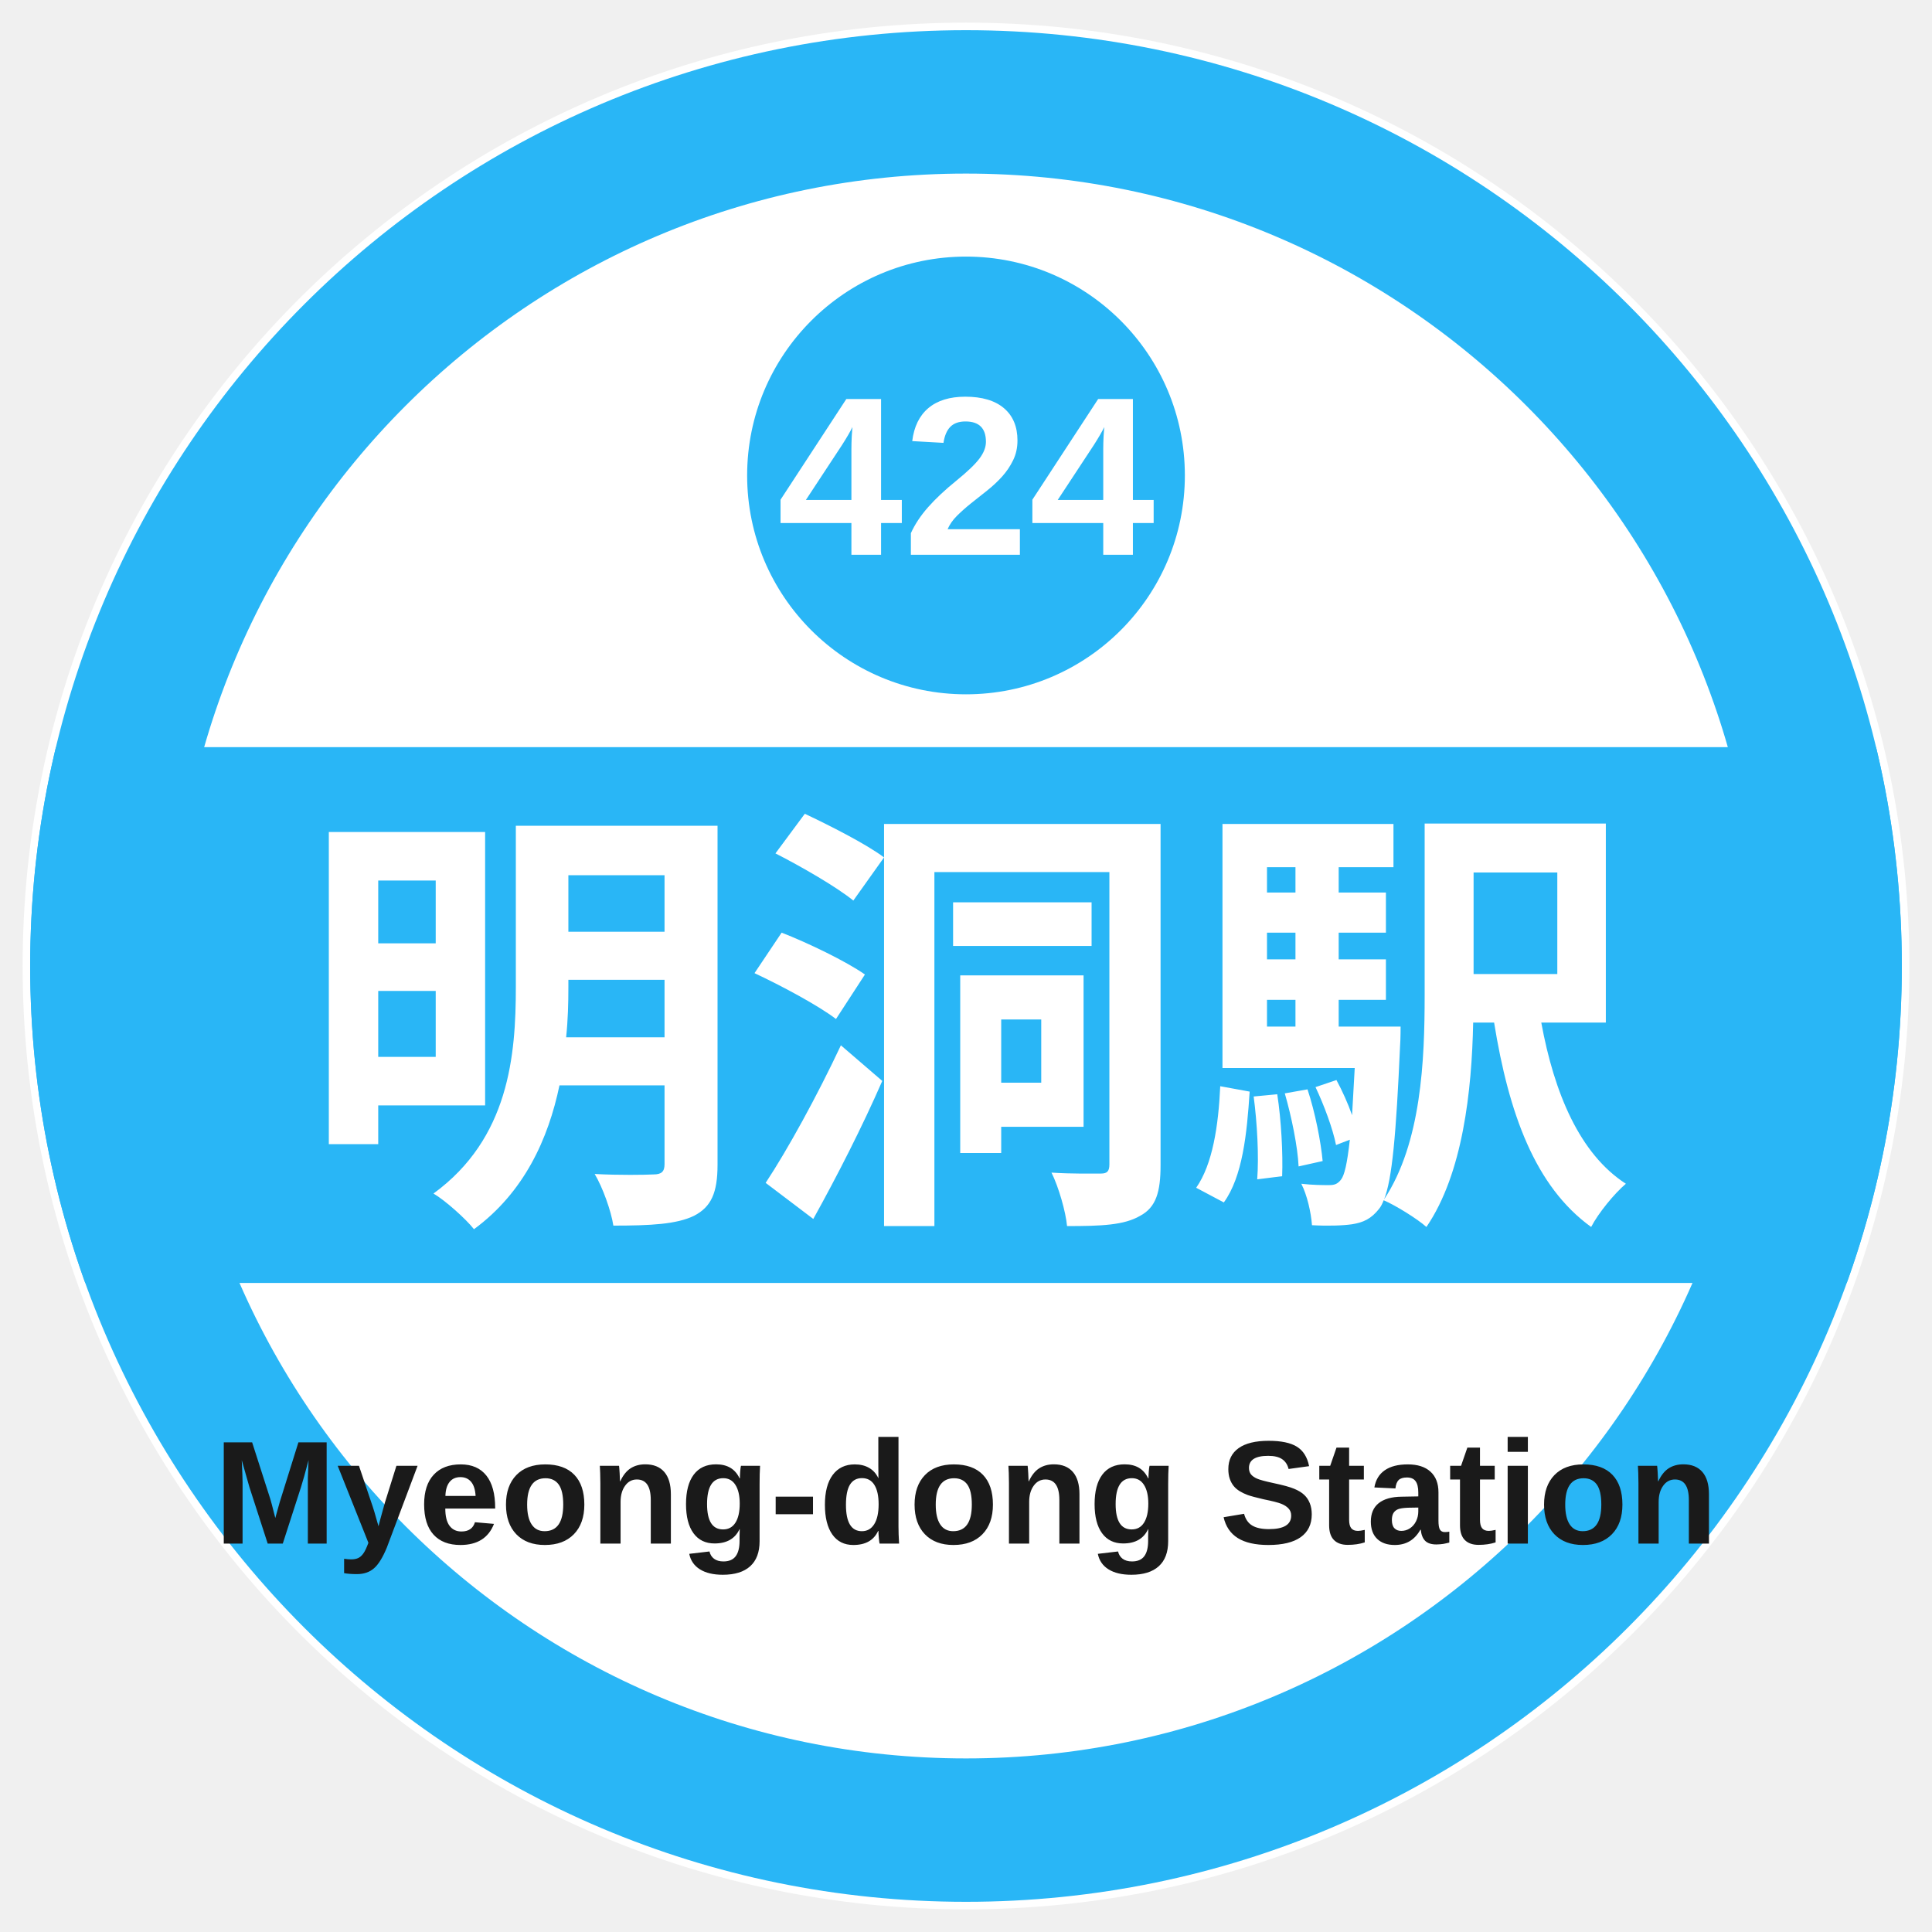
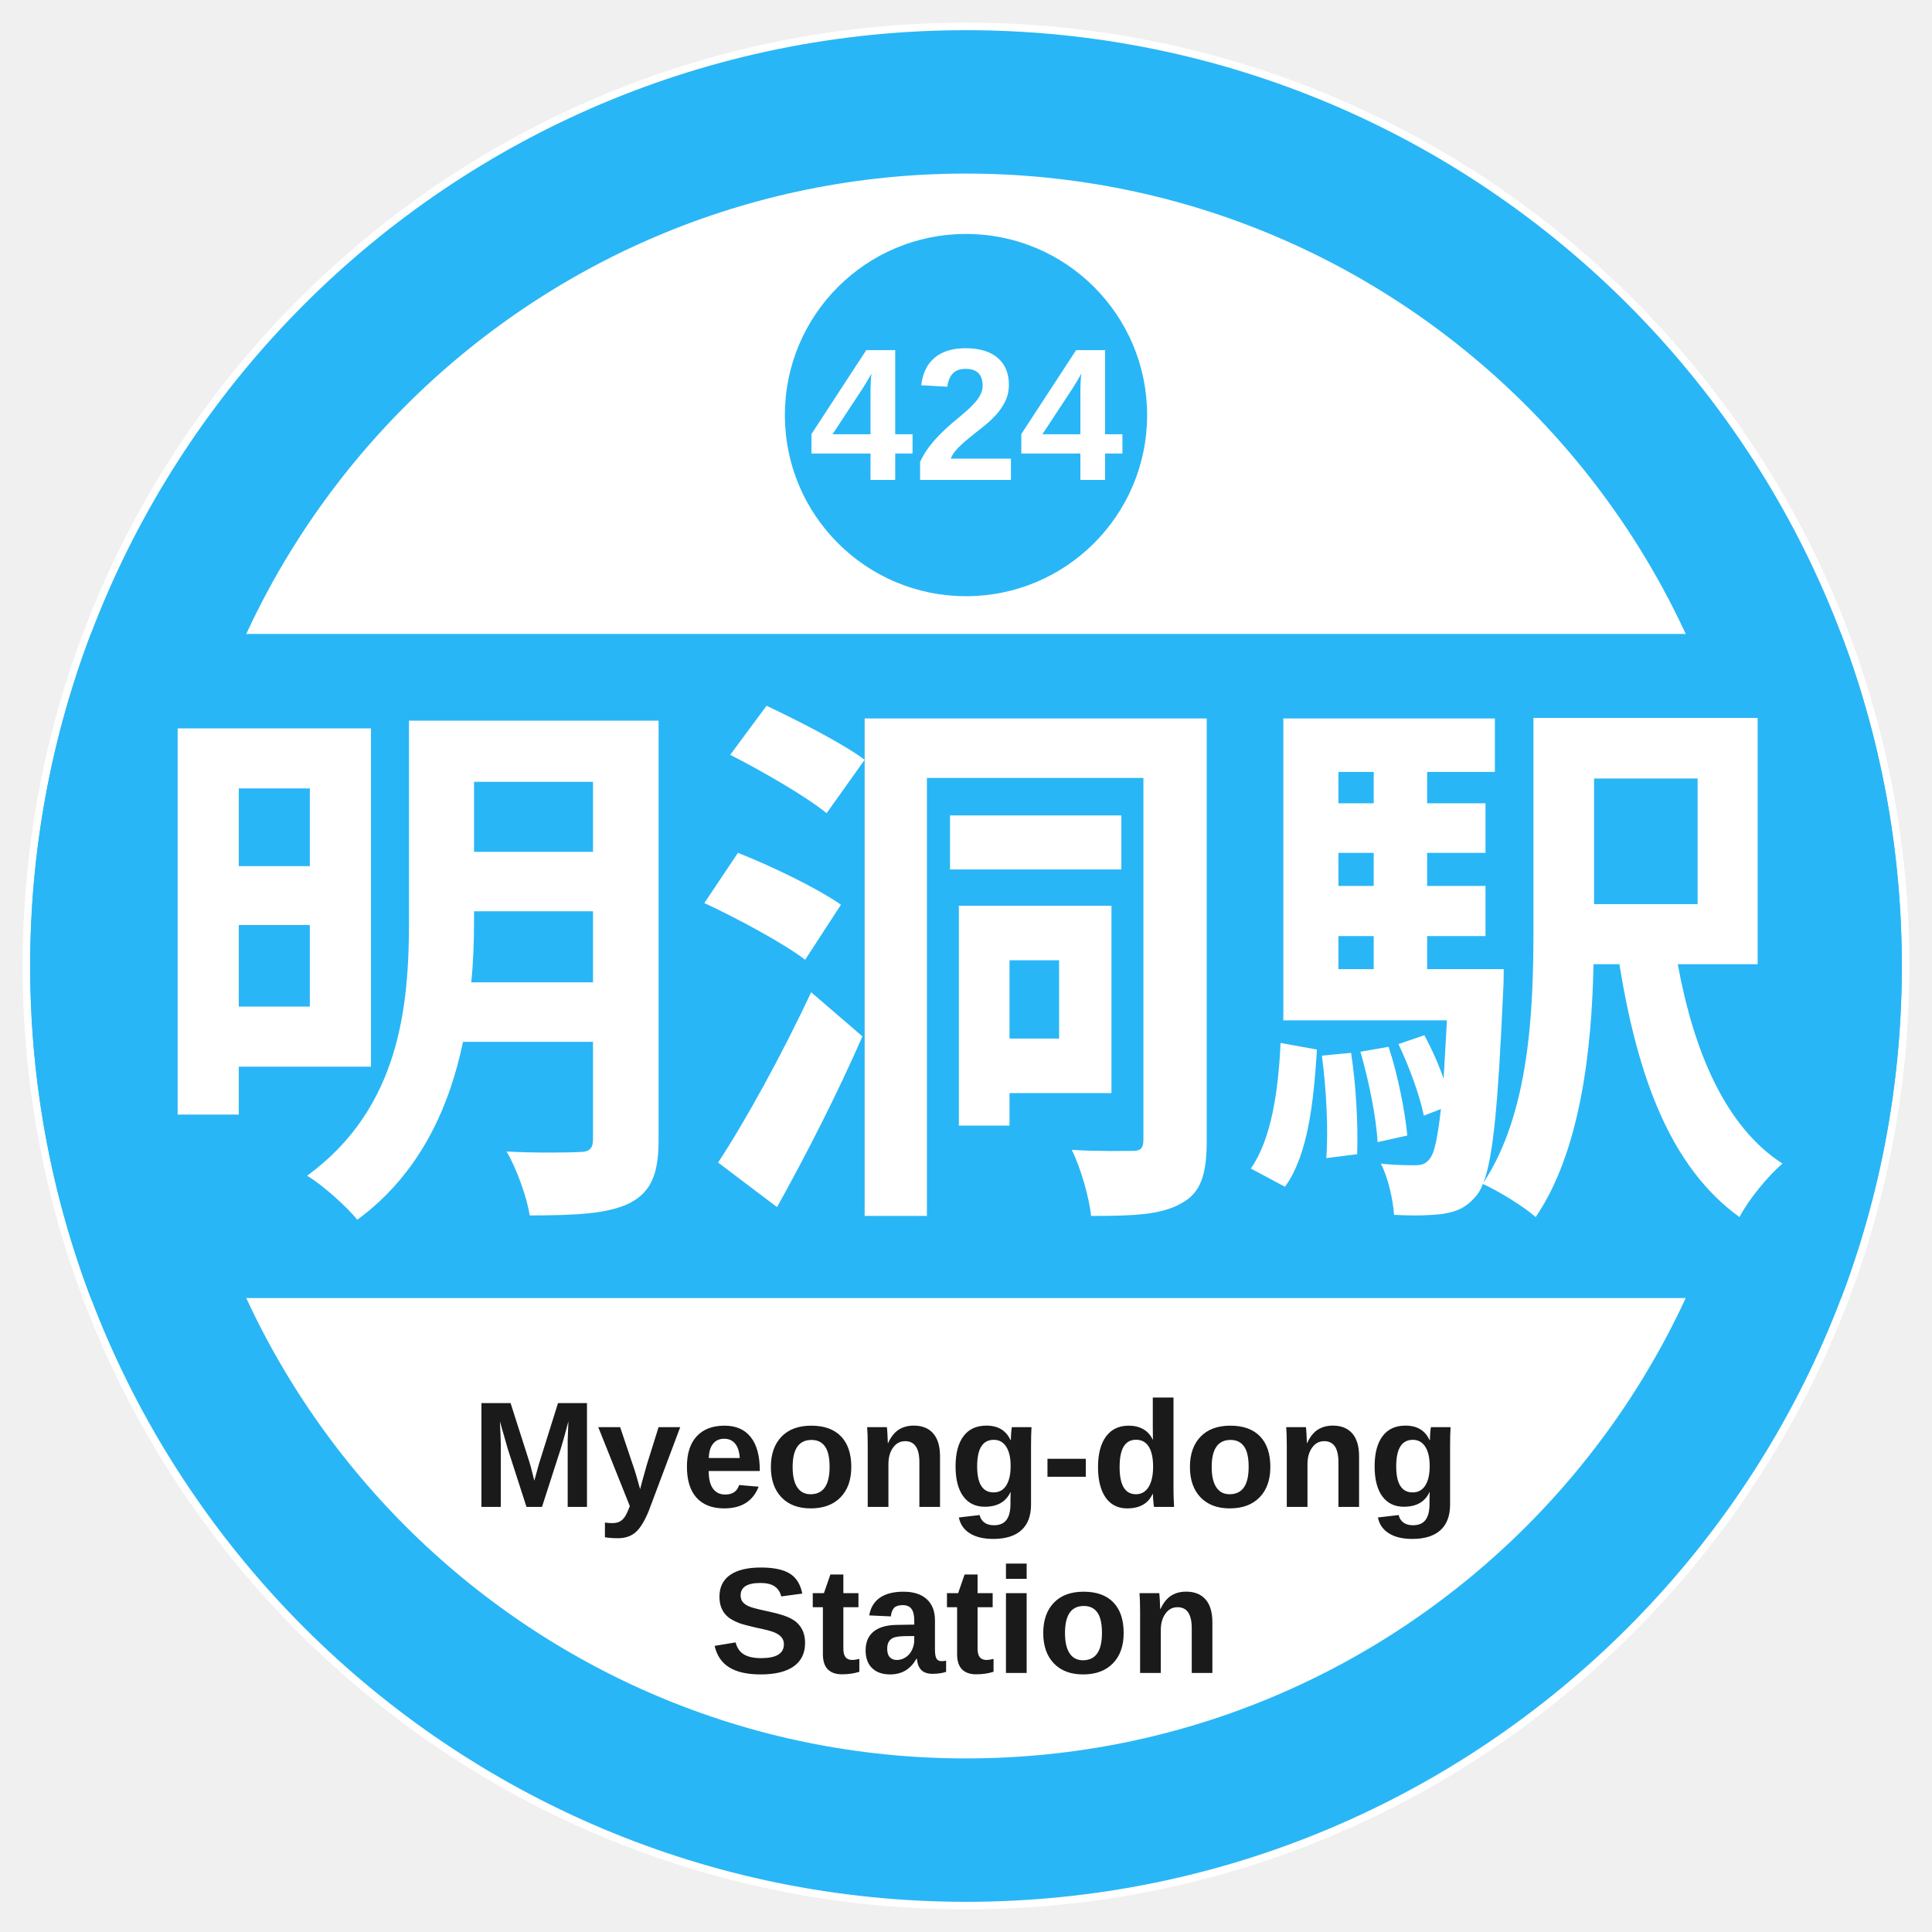
<svg xmlns="http://www.w3.org/2000/svg" viewBox="0 0 512 512" role="img" aria-label="명동역 로고">
  <defs>
    <clipPath id="ring">
      <circle cx="256" cy="256" r="248" />
    </clipPath>
    <style>
-       .cjk{font-family:'Apple SD Gothic Neo','Hiragino Maru Gothic ProN','Noto Sans CJK KR','Noto Sans CJK JP',system-ui,sans-serif;font-weight:800}
+       .cjk{font-family:'Apple SD Gothic Neo','Hiragino Maru Gothic ProN','Noto Sans CJK JP','Noto Sans CJK KR',system-ui,sans-serif;font-weight:800}
      .lat{font-family:system-ui,'Helvetica Neue',Arial,sans-serif;font-weight:800}
    </style>
  </defs>
  <circle cx="256" cy="256" r="250" fill="#ffffff" />
  <g clip-path="url(#ring)">
-     <rect x="0" y="198" width="512" height="142" fill="#29b6f6" />
+     <rect x="0" y="168" width="512" height="176" fill="#29b6f6" />
  </g>
  <circle cx="256" cy="256" r="229" fill="none" stroke="#29b6f6" stroke-width="38" />
-   <circle cx="256" cy="126" r="58" fill="#29b6f6" />
-   <text x="256" y="130" text-anchor="middle" dominant-baseline="middle" class="lat" font-size="60" fill="#ffffff">424</text>
-   <text x="256" y="273" text-anchor="middle" dominant-baseline="middle" class="cjk" font-size="118" fill="#ffffff">明洞駅</text>
-   <text x="256" y="398" text-anchor="middle" dominant-baseline="middle" class="lat" font-size="39" fill="#1a1a1a">Myeong-dong Station</text>
+   <circle cx="256" cy="110" r="48" fill="#29b6f6" />
+   <text x="256" y="113" text-anchor="middle" dominant-baseline="middle" class="lat" font-size="50" fill="#ffffff">424</text>
+   <text x="256" y="258" text-anchor="middle" dominant-baseline="middle" class="cjk" font-size="146" fill="#ffffff">明洞駅</text>
+   <text x="256" y="388" text-anchor="middle" dominant-baseline="middle" class="lat" font-size="40" fill="#1a1a1a">Myeong-dong</text>
+   <text x="256" y="432" text-anchor="middle" dominant-baseline="middle" class="lat" font-size="40" fill="#1a1a1a">Station</text>
</svg>
